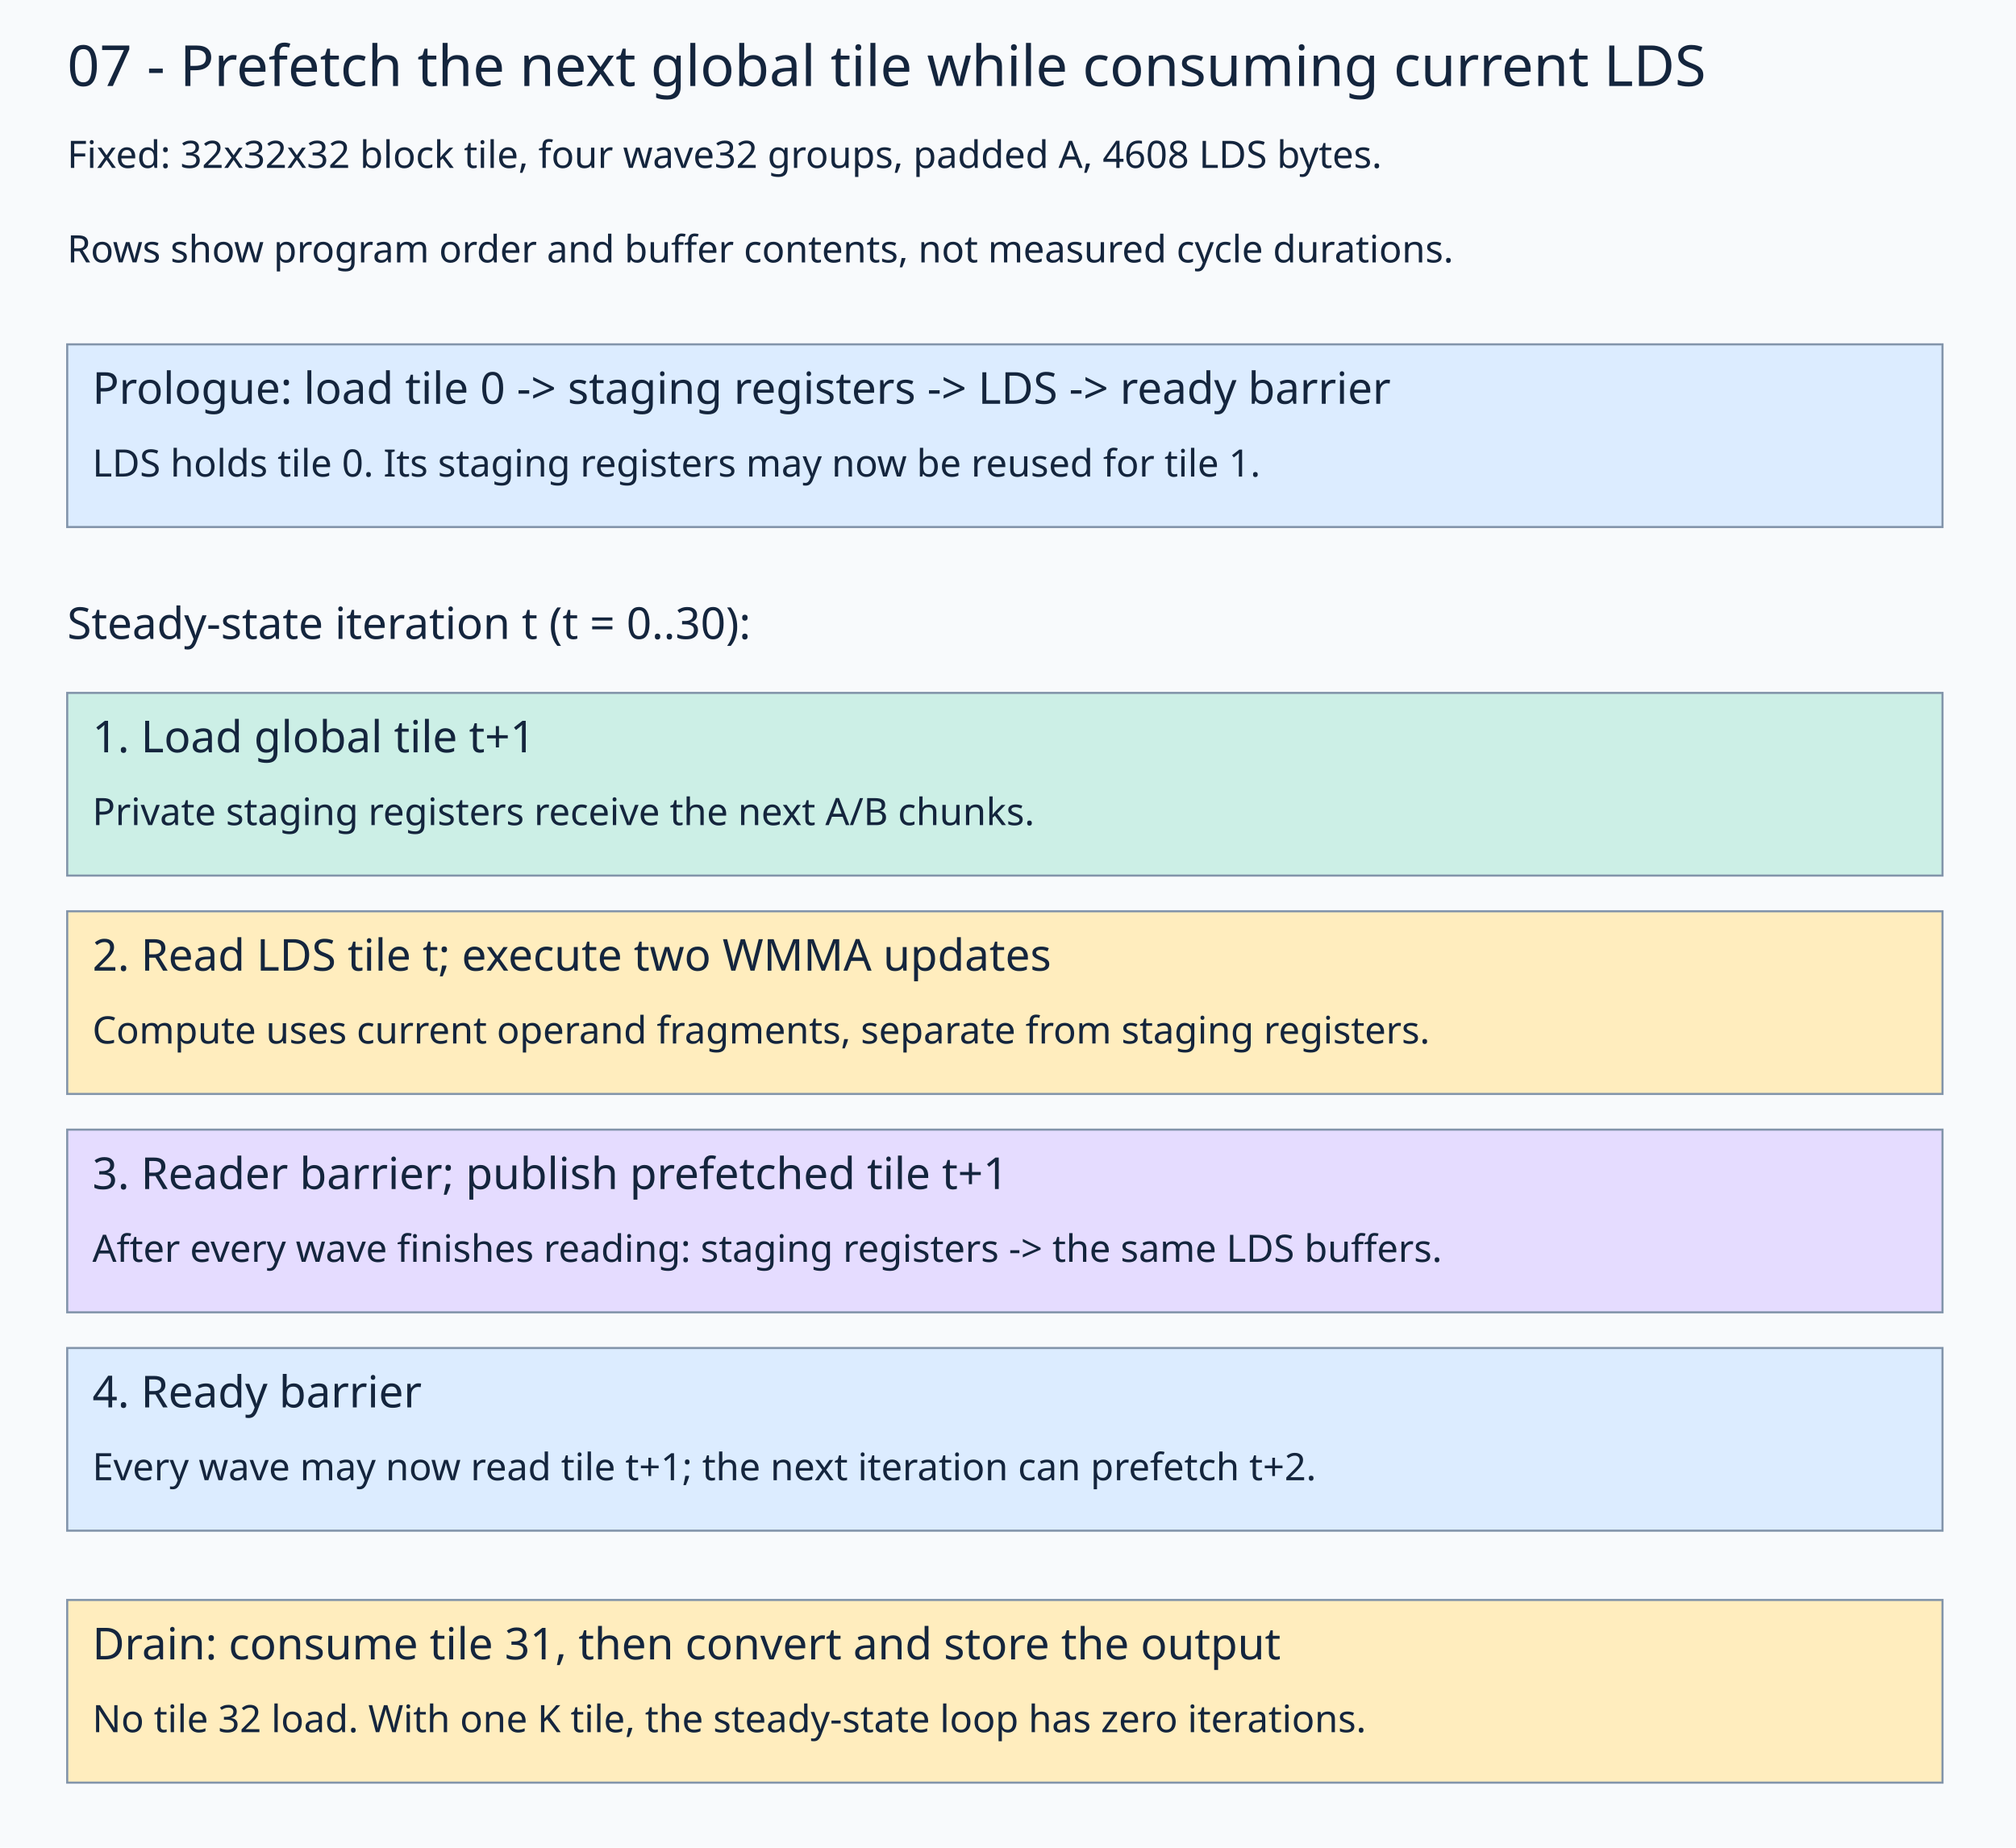
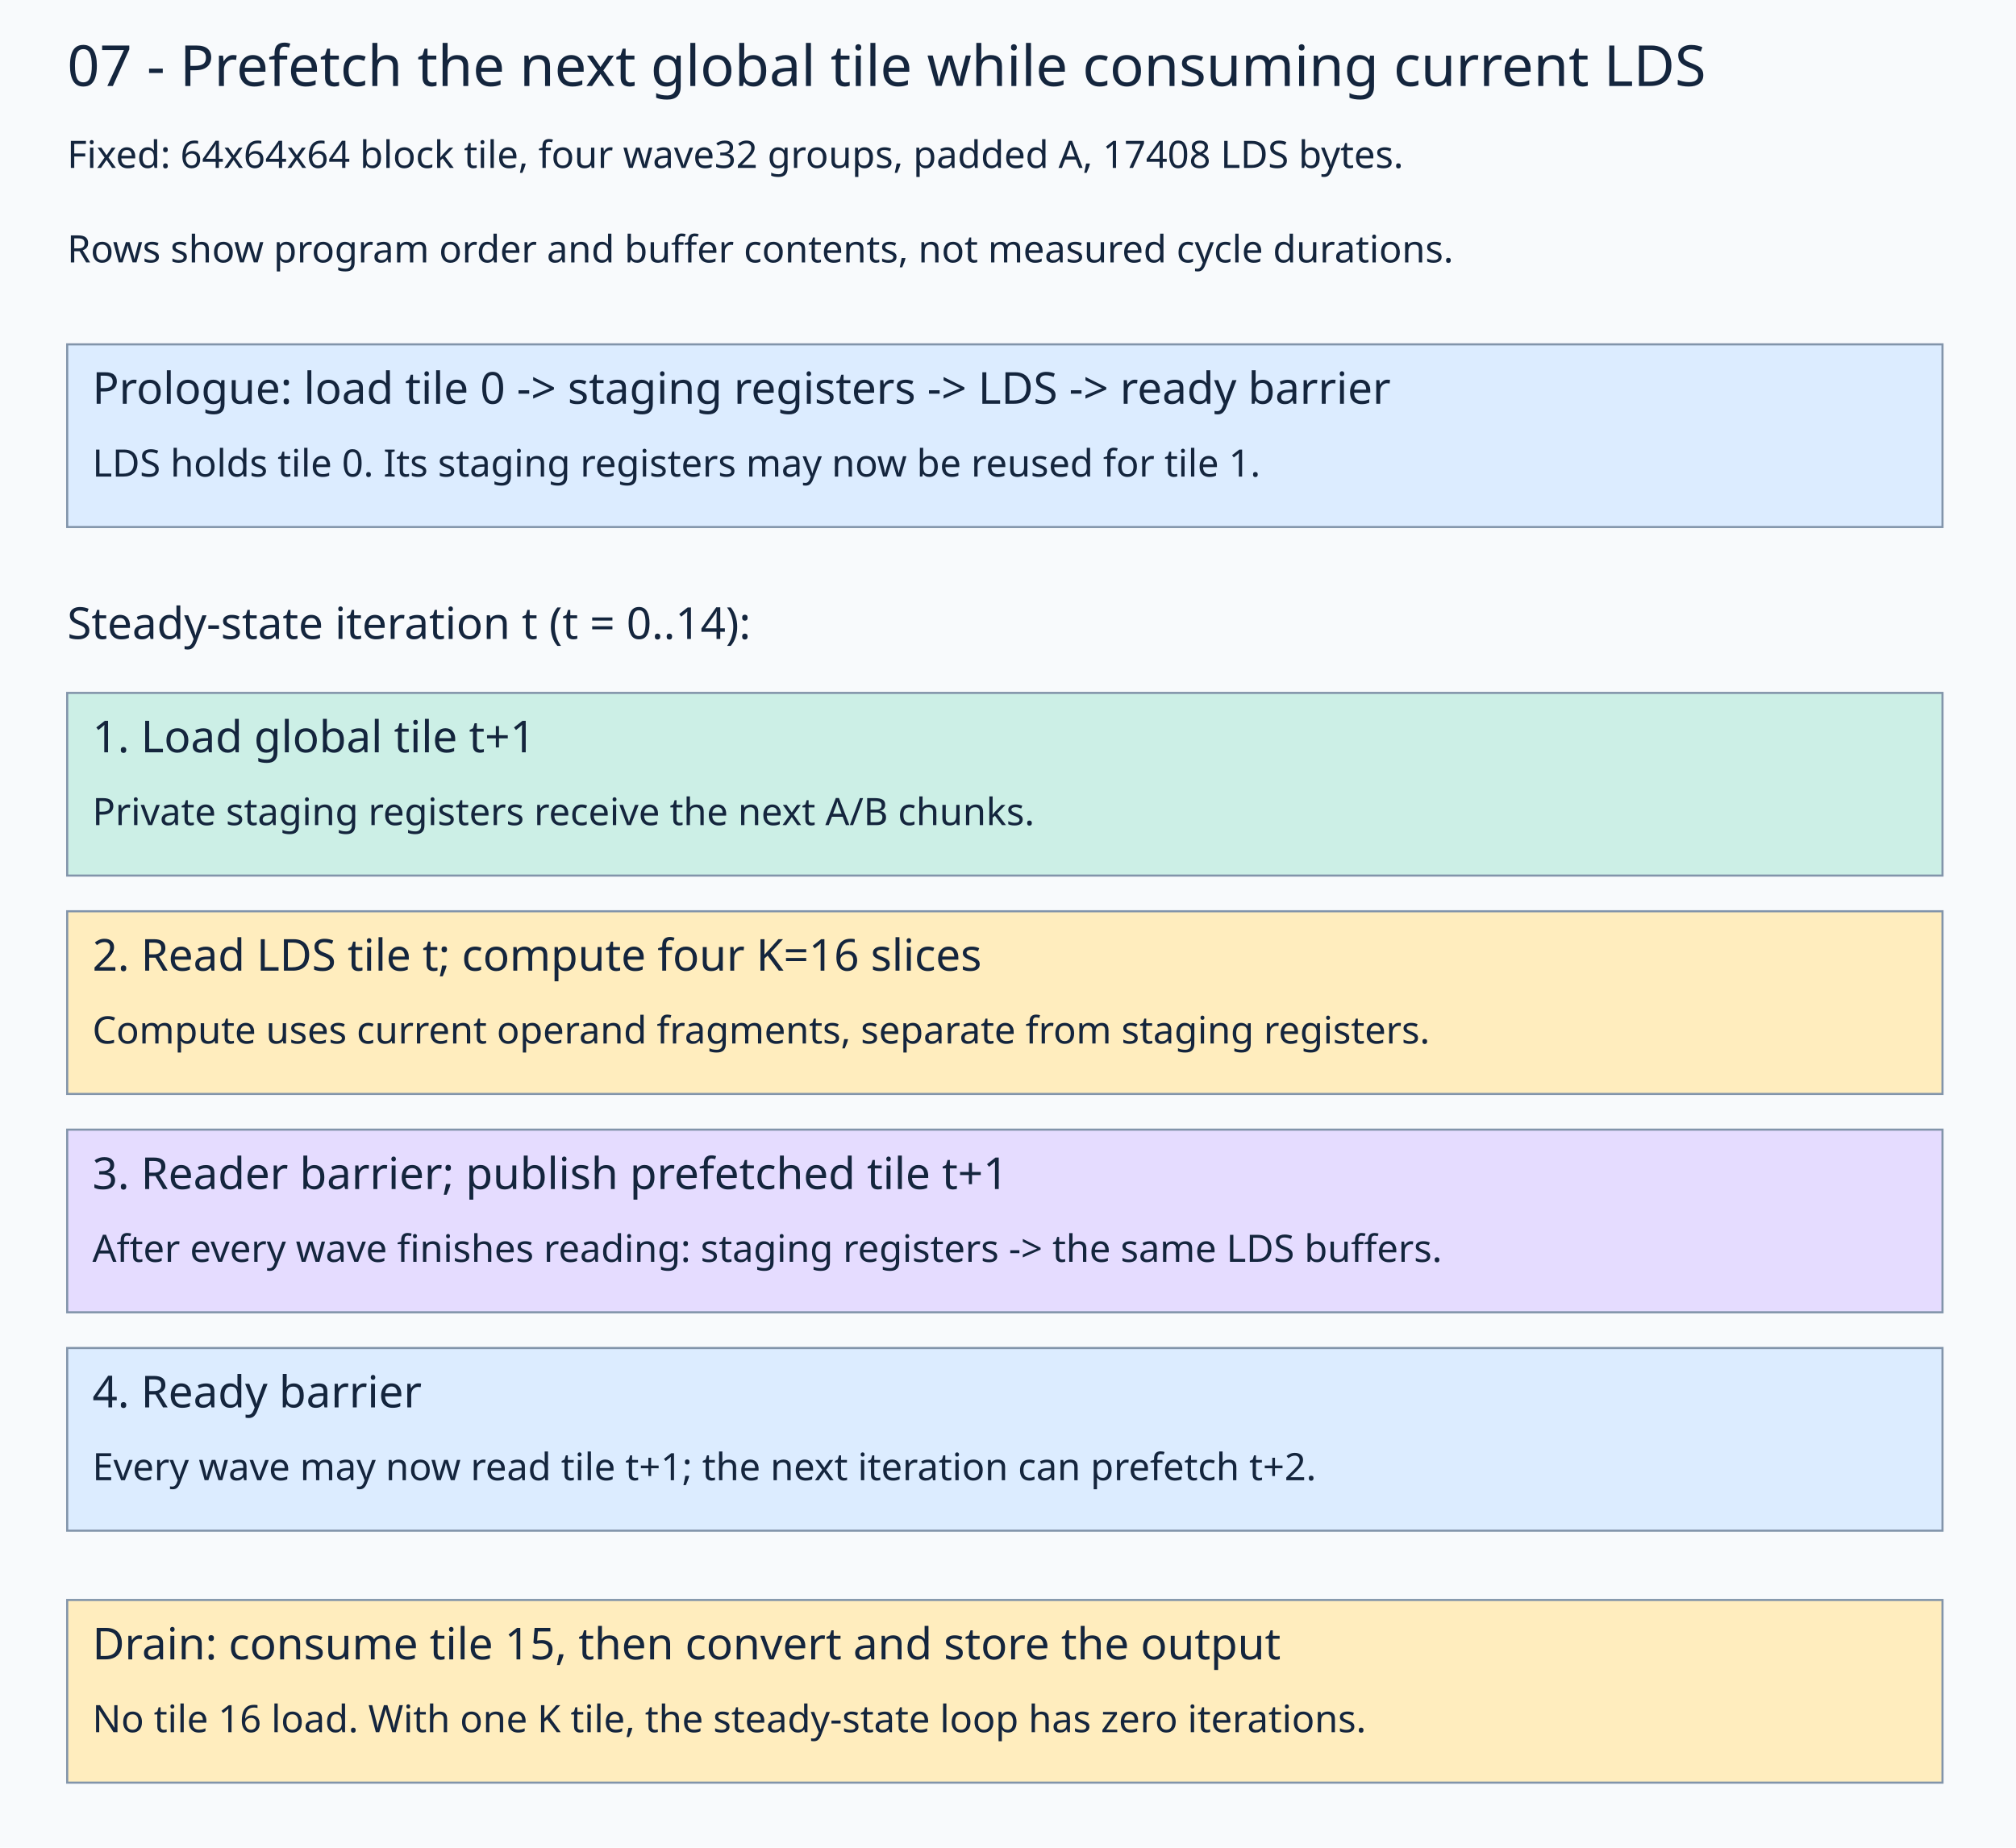
<svg xmlns="http://www.w3.org/2000/svg" width="960" height="880" viewBox="0 0 960 880" role="img">
  <rect width="100%" height="100%" fill="#f8fafc" />
  <text x="32" y="20" dominant-baseline="text-before-edge" font-family="Noto Sans, sans-serif" font-size="27" fill="#14253d">07 - Prefetch the next global tile while consuming current LDS</text>
-   <text x="32" y="66" dominant-baseline="text-before-edge" font-family="Noto Sans, sans-serif" font-size="18" fill="#14253d">Fixed: 32x32x32 block tile, four wave32 groups, padded A, 4608 LDS bytes.</text>
+   <text x="32" y="66" dominant-baseline="text-before-edge" font-family="Noto Sans, sans-serif" font-size="18" fill="#14253d">Fixed: 64x64x64 block tile, four wave32 groups, padded A, 17408 LDS bytes.</text>
  <text x="32" y="111" dominant-baseline="text-before-edge" font-family="Noto Sans, sans-serif" font-size="18" fill="#14253d">Rows show program order and buffer contents, not measured cycle durations.</text>
  <rect x="32" y="164" width="893" height="87" fill="#dcecff" stroke="#8294aa" />
  <text x="44" y="176" dominant-baseline="text-before-edge" font-family="Noto Sans, sans-serif" font-size="21" fill="#14253d">Prologue: load tile 0 -&gt; staging registers -&gt; LDS -&gt; ready barrier</text>
  <text x="44" y="213" dominant-baseline="text-before-edge" font-family="Noto Sans, sans-serif" font-size="18" fill="#14253d">LDS holds tile 0. Its staging registers may now be reused for tile 1.</text>
-   <text x="32" y="288" dominant-baseline="text-before-edge" font-family="Noto Sans, sans-serif" font-size="21" fill="#14253d">Steady-state iteration t (t = 0..30):</text>
+   <text x="32" y="288" dominant-baseline="text-before-edge" font-family="Noto Sans, sans-serif" font-size="21" fill="#14253d">Steady-state iteration t (t = 0..14):</text>
  <rect x="32" y="330" width="893" height="87" fill="#ccefe6" stroke="#8294aa" />
  <text x="44" y="342" dominant-baseline="text-before-edge" font-family="Noto Sans, sans-serif" font-size="21" fill="#14253d">1. Load global tile t+1</text>
  <text x="44" y="379" dominant-baseline="text-before-edge" font-family="Noto Sans, sans-serif" font-size="18" fill="#14253d">Private staging registers receive the next A/B chunks.</text>
  <rect x="32" y="434" width="893" height="87" fill="#ffedbe" stroke="#8294aa" />
-   <text x="44" y="446" dominant-baseline="text-before-edge" font-family="Noto Sans, sans-serif" font-size="21" fill="#14253d">2. Read LDS tile t; execute two WMMA updates</text>
+   <text x="44" y="446" dominant-baseline="text-before-edge" font-family="Noto Sans, sans-serif" font-size="21" fill="#14253d">2. Read LDS tile t; compute four K=16 slices</text>
  <text x="44" y="483" dominant-baseline="text-before-edge" font-family="Noto Sans, sans-serif" font-size="18" fill="#14253d">Compute uses current operand fragments, separate from staging registers.</text>
  <rect x="32" y="538" width="893" height="87" fill="#e5dcff" stroke="#8294aa" />
  <text x="44" y="550" dominant-baseline="text-before-edge" font-family="Noto Sans, sans-serif" font-size="21" fill="#14253d">3. Reader barrier; publish prefetched tile t+1</text>
  <text x="44" y="587" dominant-baseline="text-before-edge" font-family="Noto Sans, sans-serif" font-size="18" fill="#14253d">After every wave finishes reading: staging registers -&gt; the same LDS buffers.</text>
  <rect x="32" y="642" width="893" height="87" fill="#dcecff" stroke="#8294aa" />
  <text x="44" y="654" dominant-baseline="text-before-edge" font-family="Noto Sans, sans-serif" font-size="21" fill="#14253d">4. Ready barrier</text>
  <text x="44" y="691" dominant-baseline="text-before-edge" font-family="Noto Sans, sans-serif" font-size="18" fill="#14253d">Every wave may now read tile t+1; the next iteration can prefetch t+2.</text>
  <rect x="32" y="762" width="893" height="87" fill="#ffedbe" stroke="#8294aa" />
-   <text x="44" y="774" dominant-baseline="text-before-edge" font-family="Noto Sans, sans-serif" font-size="21" fill="#14253d">Drain: consume tile 31, then convert and store the output</text>
-   <text x="44" y="811" dominant-baseline="text-before-edge" font-family="Noto Sans, sans-serif" font-size="18" fill="#14253d">No tile 32 load. With one K tile, the steady-state loop has zero iterations.</text>
+   <text x="44" y="774" dominant-baseline="text-before-edge" font-family="Noto Sans, sans-serif" font-size="21" fill="#14253d">Drain: consume tile 15, then convert and store the output</text>
+   <text x="44" y="811" dominant-baseline="text-before-edge" font-family="Noto Sans, sans-serif" font-size="18" fill="#14253d">No tile 16 load. With one K tile, the steady-state loop has zero iterations.</text>
</svg>
